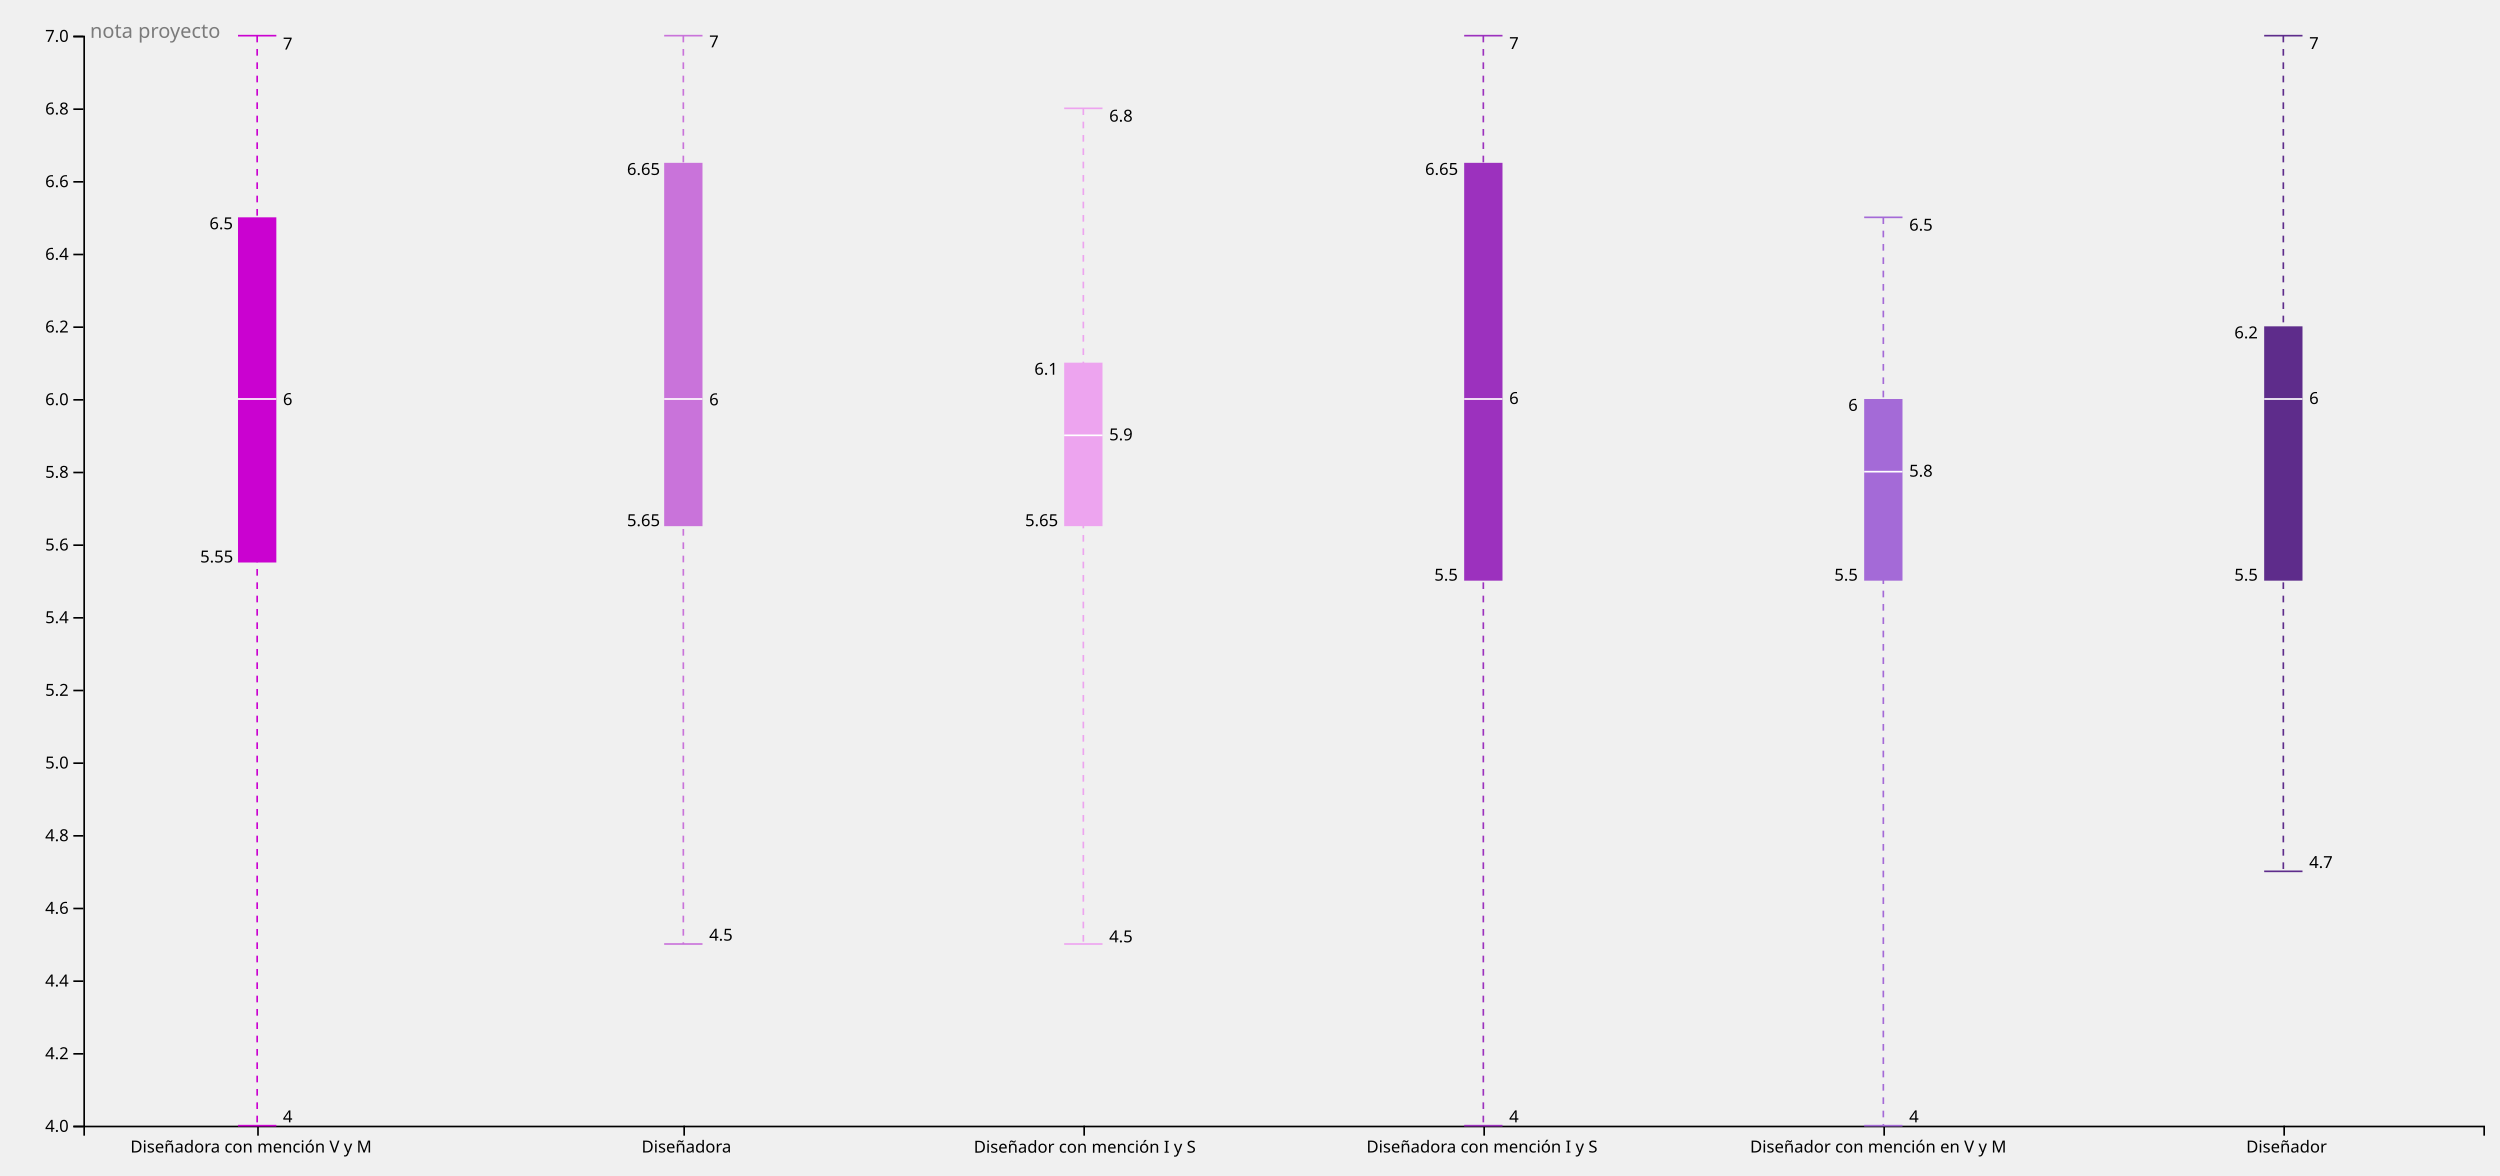
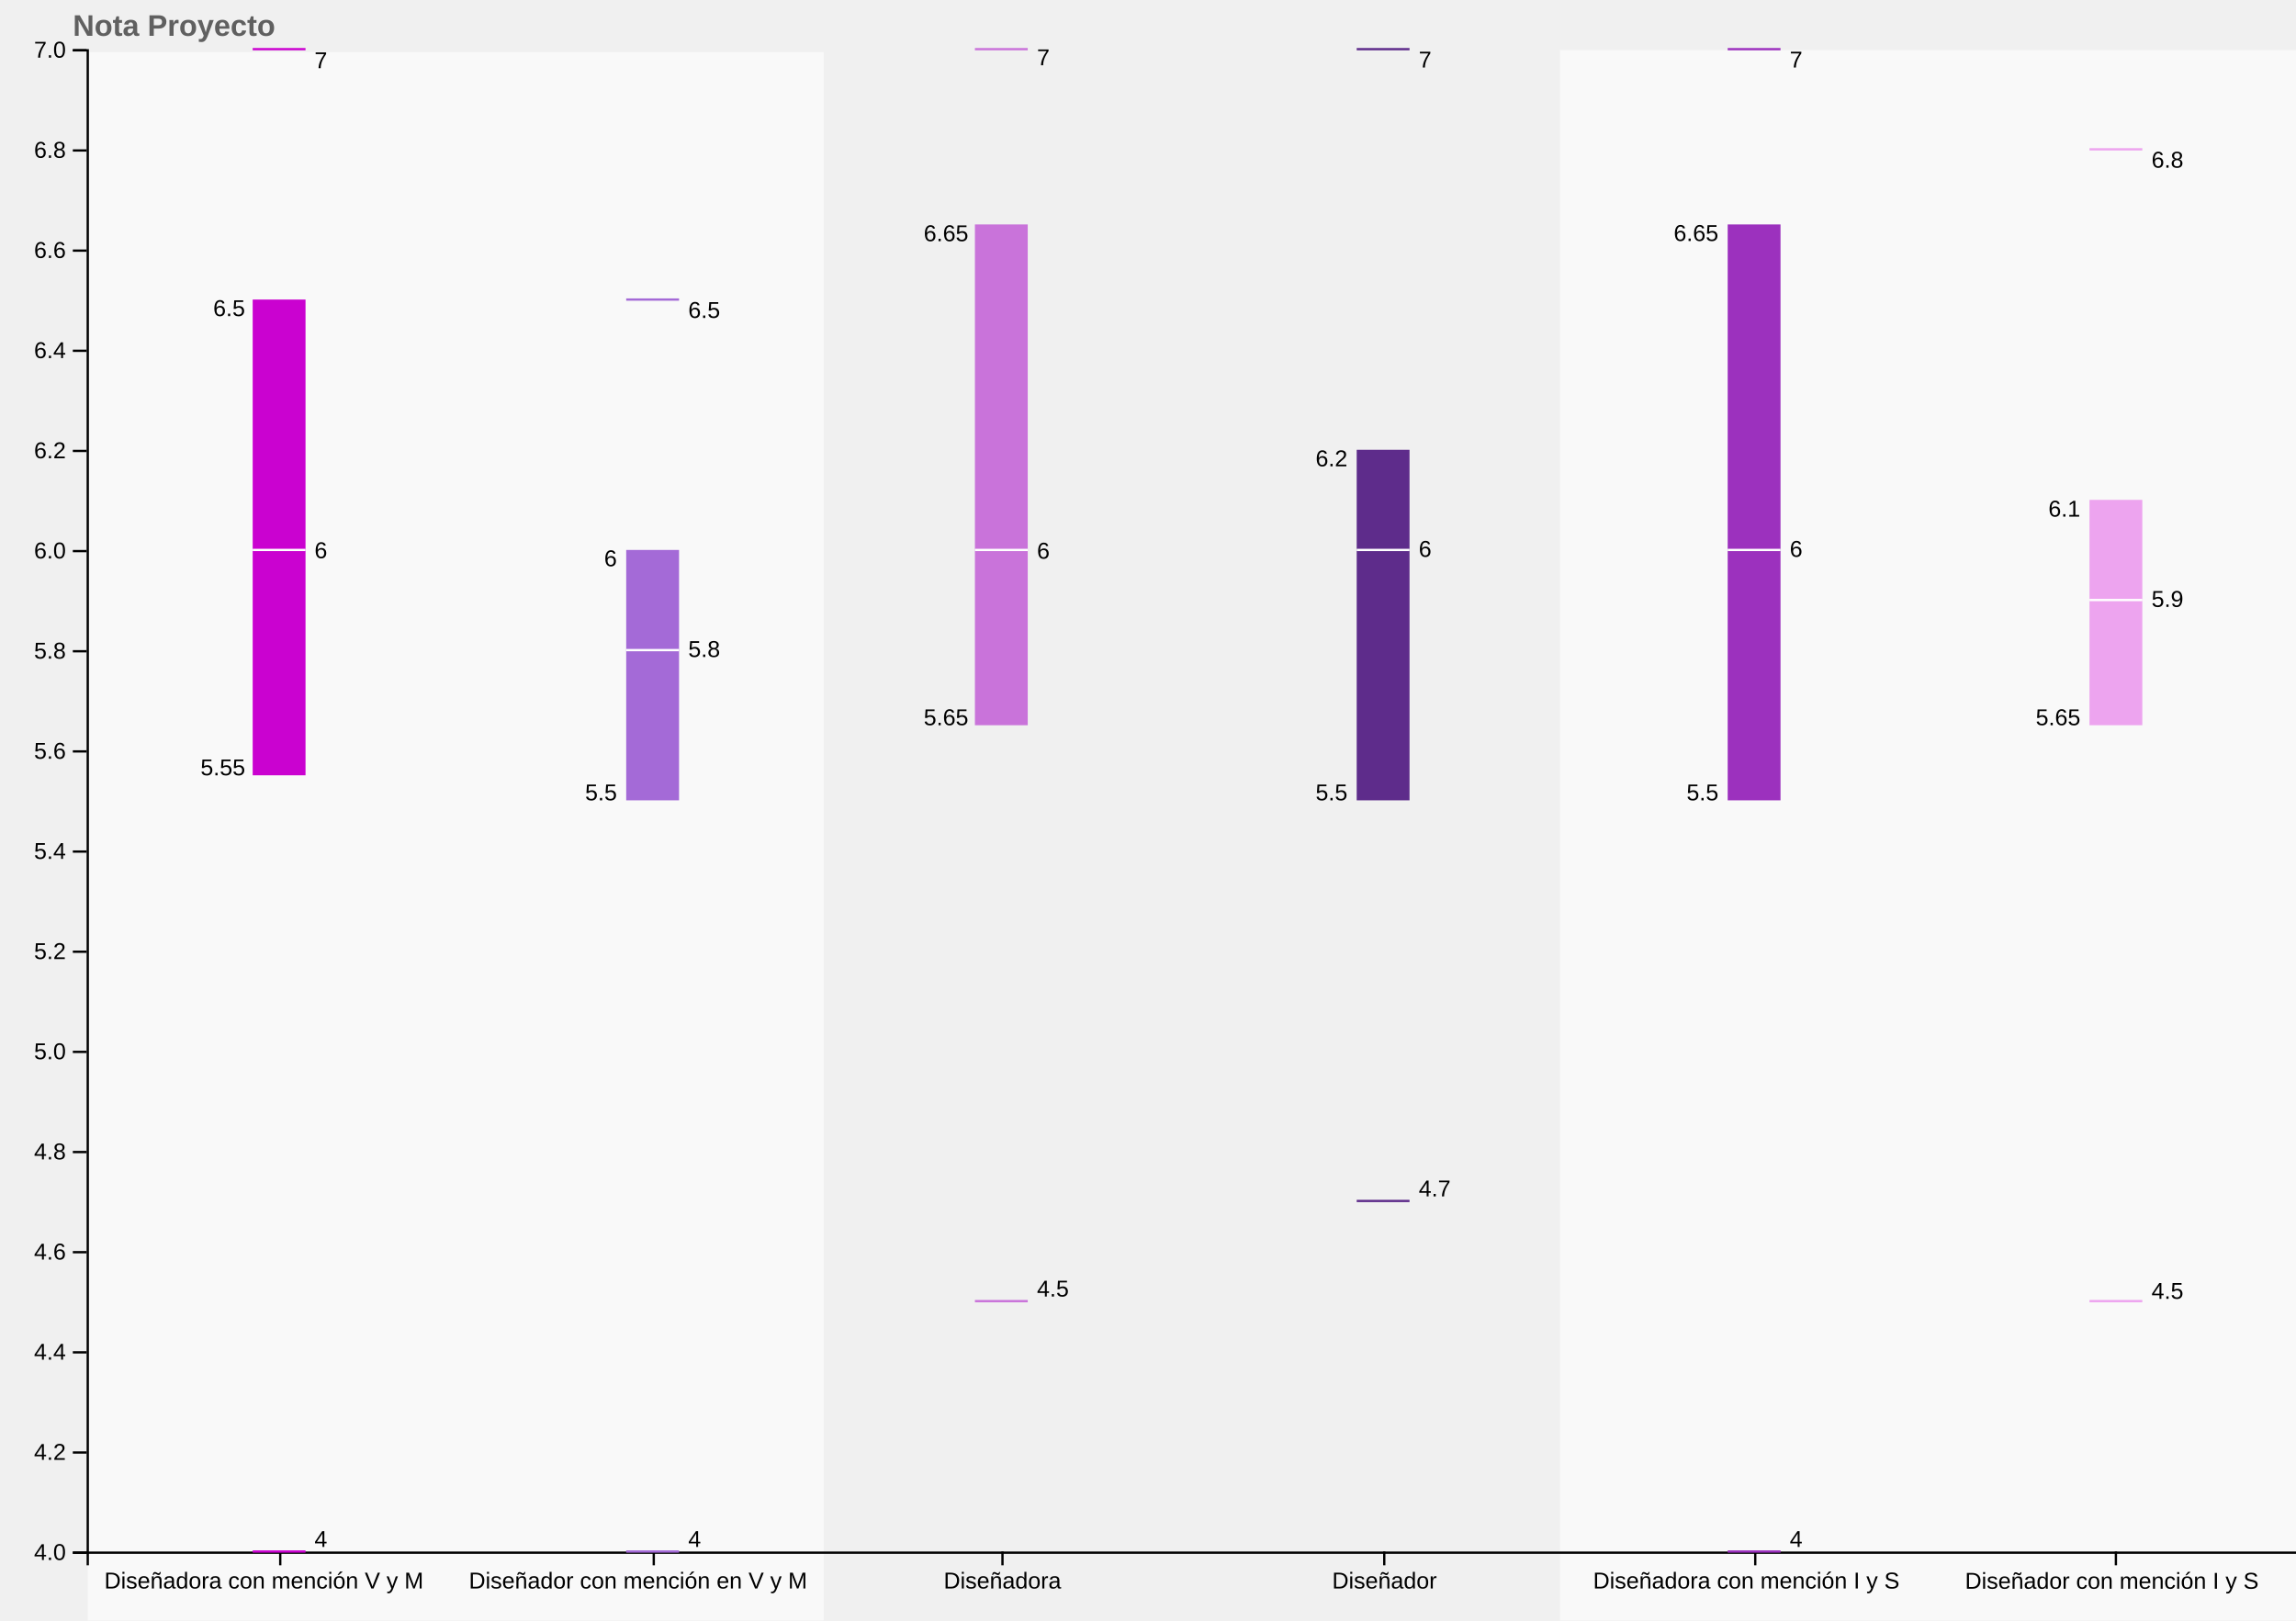
- <svg xmlns="http://www.w3.org/2000/svg" version="1.1" id="Layer_1" x="0px" y="0px" viewBox="0 0 1500 705.4" style="enable-background:new 0 0 1500 705.4;" xml:space="preserve">
-   <style type="text/css">
- 	.st0{fill:none;stroke:#000000;}
- 	.st1{font-family:'ArialMT';}
- 	.st2{font-size:10px;}
- 	.st3{fill:#7B7B7B;}
- 	.st4{font-family:'Arial-BoldMT';}
- 	.st5{font-size:12px;}
- 	.st6{fill:none;stroke:#CA02D0;}
- 	.st7{fill:none;stroke:#CA02D0;stroke-dasharray:4;}
- 	.st8{fill:#CA02D0;}
- 	.st9{fill:none;stroke:#FFFFFF;}
- 	.st10{fill:none;stroke:#C973DA;stroke-dasharray:4;}
- 	.st11{fill:none;stroke:#C973DA;}
- 	.st12{fill:#C973DA;}
- 	.st13{fill:none;stroke:#EDA4EF;stroke-dasharray:4;}
- 	.st14{fill:none;stroke:#EDA4EF;}
- 	.st15{fill:#EDA4EF;}
- 	.st16{fill:none;stroke:#9C31BE;stroke-dasharray:4;}
- 	.st17{fill:none;stroke:#9C31BE;}
- 	.st18{fill:#9C31BE;}
- 	.st19{fill:none;stroke:#A46AD7;stroke-dasharray:4;}
- 	.st20{fill:none;stroke:#A46AD7;}
- 	.st21{fill:#A46AD7;}
- 	.st22{fill:none;stroke:#5E2C8B;stroke-dasharray:4;}
- 	.st23{fill:none;stroke:#5E2C8B;}
- 	.st24{fill:#5E2C8B;}
- </style>
-   <g id="y_axis_00000168091860756987160430000014969001071259547277_">
-     <path class="st0" d="M44,675.9h6.5v-654H44" />
-     <g transform="translate(0,654.5)">
-       <line class="st0" x1="50" y1="21.4" x2="44" y2="21.4" />
-       <text transform="matrix(1 0 0 1 27.0986 24.6109)" class="st1 st2">4.0</text>
-     </g>
-     <g transform="translate(0,610.9)">
-       <line class="st0" x1="50" y1="21.4" x2="44" y2="21.4" />
-       <text transform="matrix(1 0 0 1 27.0986 24.6109)" class="st1 st2">4.2</text>
-     </g>
-     <g transform="translate(0,567.3)">
-       <line class="st0" x1="50" y1="21.4" x2="44" y2="21.4" />
-       <text transform="matrix(1 0 0 1 27.0986 24.6109)" class="st1 st2">4.4</text>
-     </g>
-     <g transform="translate(0,523.7)">
-       <line class="st0" x1="50" y1="21.4" x2="44" y2="21.4" />
-       <text transform="matrix(1 0 0 1 27.0986 24.6109)" class="st1 st2">4.6</text>
-     </g>
-     <g transform="translate(0,480.1)">
-       <line class="st0" x1="50" y1="21.4" x2="44" y2="21.4" />
-       <text transform="matrix(1 0 0 1 27.0986 24.6109)" class="st1 st2">4.8</text>
-     </g>
-     <g transform="translate(0,436.5)">
-       <line class="st0" x1="50" y1="21.4" x2="44" y2="21.4" />
-       <text transform="matrix(1 0 0 1 27.0986 24.6109)" class="st1 st2">5.0</text>
-     </g>
-     <g transform="translate(0,392.9)">
-       <line class="st0" x1="50" y1="21.4" x2="44" y2="21.4" />
-       <text transform="matrix(1 0 0 1 27.0986 24.6109)" class="st1 st2">5.2</text>
-     </g>
-     <g transform="translate(0,349.3)">
-       <line class="st0" x1="50" y1="21.4" x2="44" y2="21.4" />
-       <text transform="matrix(1 0 0 1 27.0986 24.6109)" class="st1 st2">5.4</text>
-     </g>
-     <g transform="translate(0,305.7)">
-       <line class="st0" x1="50" y1="21.4" x2="44" y2="21.4" />
-       <text transform="matrix(1 0 0 1 27.0986 24.6109)" class="st1 st2">5.6</text>
-     </g>
-     <g transform="translate(0,262.1)">
-       <line class="st0" x1="50" y1="21.4" x2="44" y2="21.4" />
-       <text transform="matrix(1 0 0 1 27.0986 24.6109)" class="st1 st2">5.8</text>
-     </g>
-     <g transform="translate(0,218.5)">
-       <line class="st0" x1="50" y1="21.4" x2="44" y2="21.4" />
-       <text transform="matrix(1 0 0 1 27.0986 24.6109)" class="st1 st2">6.0</text>
-     </g>
-     <g transform="translate(0,174.9)">
-       <line class="st0" x1="50" y1="21.4" x2="44" y2="21.4" />
-       <text transform="matrix(1 0 0 1 27.0986 24.6109)" class="st1 st2">6.2</text>
-     </g>
-     <g transform="translate(0,131.3)">
-       <line class="st0" x1="50" y1="21.4" x2="44" y2="21.4" />
-       <text transform="matrix(1 0 0 1 27.0986 24.6109)" class="st1 st2">6.4</text>
-     </g>
-     <g transform="translate(0,87.7)">
-       <line class="st0" x1="50" y1="21.4" x2="44" y2="21.4" />
-       <text transform="matrix(1 0 0 1 27.0986 24.6109)" class="st1 st2">6.6</text>
-     </g>
-     <g transform="translate(0,44.1)">
-       <line class="st0" x1="50" y1="21.4" x2="44" y2="21.4" />
-       <text transform="matrix(1 0 0 1 27.0986 24.6109)" class="st1 st2">6.8</text>
-     </g>
-     <g transform="translate(0,0.5)">
-       <line class="st0" x1="50" y1="21.4" x2="44" y2="21.4" />
-       <text transform="matrix(1 0 0 1 27.0986 24.6108)" class="st1 st2">7.0</text>
-     </g>
-     <text transform="matrix(1 0 0 1 54 22.7058)" class="st3 st4 st5">nota proyecto</text>
-   </g>
-   <path class="st0" d="M50.5,681.4v-5.5h1440v5.5" />
-   <line class="st0" x1="650.5" y1="675.4" x2="650.5" y2="681.4" />
-   <g>
-     <text transform="matrix(1 0 0 1 78.2207 691.5109)" class="st1 st2">Diseñadora con mención V y M</text>
+ <svg xmlns="http://www.w3.org/2000/svg" id="Layer_1" data-name="Layer 1" version="1.1" viewBox="0 0 999.5 705.4">
+   <defs>
+     <style>
+       .cls-1 {
+         fill: #9c31be;
+       }
+ 
+       .cls-1, .cls-2, .cls-3, .cls-4, .cls-5, .cls-6, .cls-7 {
+         stroke-width: 0px;
+       }
+ 
+       .cls-8, .cls-9, .cls-10, .cls-11, .cls-12, .cls-13, .cls-14, .cls-15, .cls-16, .cls-17, .cls-18, .cls-19, .cls-20, .cls-21 {
+         fill: none;
+       }
+ 
+       .cls-8, .cls-9, .cls-13, .cls-14, .cls-15, .cls-16 {
+         stroke-dasharray: 0 4;
+       }
+ 
+       .cls-8, .cls-12 {
+         stroke: #5e2c8b;
+       }
+ 
+       .cls-22 {
+         fill: #606060;
+         font-family: Arial-BoldMT, Arial;
+         font-size: 13px;
+         font-weight: 700;
+       }
+ 
+       .cls-22, .cls-23 {
+         isolation: isolate;
+       }
+ 
+       .cls-23 {
+         fill: #000;
+         font-family: ArialMT, Arial;
+         font-size: 10px;
+       }
+ 
+       .cls-9, .cls-19 {
+         stroke: #c973da;
+       }
+ 
+       .cls-10, .cls-13 {
+         stroke: #eda4ef;
+       }
+ 
+       .cls-11 {
+         stroke: #fff;
+       }
+ 
+       .cls-2 {
+         fill: #ca02d0;
+       }
+ 
+       .cls-3 {
+         fill: #a46ad7;
+       }
+ 
+       .cls-4 {
+         fill: #c973da;
+       }
+ 
+       .cls-14, .cls-21 {
+         stroke: #ca02d0;
+       }
+ 
+       .cls-15, .cls-18 {
+         stroke: #a46ad7;
+       }
+ 
+       .cls-5 {
+         fill: #eda4ef;
+       }
+ 
+       .cls-16, .cls-20 {
+         stroke: #9c31be;
+       }
+ 
+       .cls-17 {
+         stroke: #000;
+       }
+ 
+       .cls-6 {
+         fill: #5e2c8b;
+       }
+ 
+       .cls-7 {
+         fill: #f9f9f9;
+       }
+     </style>
+   </defs>
+   <rect class="cls-7" x="679.1" y="21.8" width="320.4" height="683.6" />
+   <rect class="cls-7" x="38.2" y="22.7" width="320.4" height="682.7" />
+   <path class="cls-17" d="M31.7,675.9h6.5V21.9h-6.5" />
+   <g>
+     <line class="cls-17" x1="37.7" y1="675.9" x2="31.7" y2="675.9" />
+     <text class="cls-23" transform="translate(14.8 679.1)">
+       <tspan x="0" y="0">4.0</tspan>
+     </text>
+   </g>
+   <g>
+     <line class="cls-17" x1="37.7" y1="632.3" x2="31.7" y2="632.3" />
+     <text class="cls-23" transform="translate(14.8 635.5)">
+       <tspan x="0" y="0">4.2</tspan>
+     </text>
+   </g>
+   <g>
+     <line class="cls-17" x1="37.7" y1="588.7" x2="31.7" y2="588.7" />
+     <text class="cls-23" transform="translate(14.8 591.9)">
+       <tspan x="0" y="0">4.4</tspan>
+     </text>
+   </g>
+   <g>
+     <line class="cls-17" x1="37.7" y1="545.1" x2="31.7" y2="545.1" />
+     <text class="cls-23" transform="translate(14.8 548.3)">
+       <tspan x="0" y="0">4.6</tspan>
+     </text>
+   </g>
+   <g>
+     <line class="cls-17" x1="37.7" y1="501.5" x2="31.7" y2="501.5" />
+     <text class="cls-23" transform="translate(14.8 504.7)">
+       <tspan x="0" y="0">4.8</tspan>
+     </text>
+   </g>
+   <g>
+     <line class="cls-17" x1="37.7" y1="457.9" x2="31.7" y2="457.9" />
+     <text class="cls-23" transform="translate(14.8 461.1)">
+       <tspan x="0" y="0">5.0</tspan>
+     </text>
+   </g>
+   <g>
+     <line class="cls-17" x1="37.7" y1="414.3" x2="31.7" y2="414.3" />
+     <text class="cls-23" transform="translate(14.8 417.5)">
+       <tspan x="0" y="0">5.2</tspan>
+     </text>
+   </g>
+   <g>
+     <line class="cls-17" x1="37.7" y1="370.7" x2="31.7" y2="370.7" />
+     <text class="cls-23" transform="translate(14.8 373.9)">
+       <tspan x="0" y="0">5.4</tspan>
+     </text>
+   </g>
+   <g>
+     <line class="cls-17" x1="37.7" y1="327.1" x2="31.7" y2="327.1" />
+     <text class="cls-23" transform="translate(14.8 330.3)">
+       <tspan x="0" y="0">5.6</tspan>
+     </text>
+   </g>
+   <g>
+     <line class="cls-17" x1="37.7" y1="283.5" x2="31.7" y2="283.5" />
+     <text class="cls-23" transform="translate(14.8 286.7)">
+       <tspan x="0" y="0">5.8</tspan>
+     </text>
+   </g>
+   <g>
+     <line class="cls-17" x1="37.7" y1="239.9" x2="31.7" y2="239.9" />
+     <text class="cls-23" transform="translate(14.8 243.1)">
+       <tspan x="0" y="0">6.0</tspan>
+     </text>
+   </g>
+   <g>
+     <line class="cls-17" x1="37.7" y1="196.3" x2="31.7" y2="196.3" />
+     <text class="cls-23" transform="translate(14.8 199.5)">
+       <tspan x="0" y="0">6.2</tspan>
+     </text>
+   </g>
+   <g>
+     <line class="cls-17" x1="37.7" y1="152.7" x2="31.7" y2="152.7" />
+     <text class="cls-23" transform="translate(14.8 155.9)">
+       <tspan x="0" y="0">6.4</tspan>
+     </text>
+   </g>
+   <g>
+     <line class="cls-17" x1="37.7" y1="109.1" x2="31.7" y2="109.1" />
+     <text class="cls-23" transform="translate(14.8 112.3)">
+       <tspan x="0" y="0">6.6</tspan>
+     </text>
+   </g>
+   <g>
+     <line class="cls-17" x1="37.7" y1="65.5" x2="31.7" y2="65.5" />
+     <text class="cls-23" transform="translate(14.8 68.7)">
+       <tspan x="0" y="0">6.8</tspan>
+     </text>
+   </g>
+   <g>
+     <line class="cls-17" x1="37.7" y1="21.9" x2="31.7" y2="21.9" />
+     <text class="cls-23" transform="translate(14.8 25.1)">
+       <tspan x="0" y="0">7.0</tspan>
+     </text>
+   </g>
+   <text class="cls-22" transform="translate(31.7 15.6)">
+     <tspan x="0" y="0">Nota Proyecto</tspan>
+   </text>
+   <path class="cls-17" d="M38.2,681.4v-5.5h1440v5.5" />
+   <line class="cls-17" x1="921.1" y1="675.4" x2="921.1" y2="681.4" />
+   <g>
+     <text class="cls-23" transform="translate(45.4 691.5)">
+       <tspan x="0" y="0">Diseñadora con mención V y M</tspan>
+     </text>
    <g>
-       <line class="st0" x1="154.8" y1="675.4" x2="154.8" y2="681.4" />
+       <line class="cls-17" x1="122" y1="675.4" x2="122" y2="681.4" />
      <g>
-         <line class="st6" x1="142.8" y1="675.4" x2="165.8" y2="675.4" />
+         <line class="cls-21" x1="110" y1="675.4" x2="133" y2="675.4" />
        <g>
-           <line class="st7" x1="154.3" y1="21.4" x2="154.3" y2="675.4" />
-           <rect x="142.8" y="130.4" class="st8" width="23" height="207.1" />
-           <line class="st9" x1="142.8" y1="239.4" x2="165.8" y2="239.4" />
-           <text transform="matrix(1 0 0 1 169.752 243.0347)" class="st1 st2">6</text>
+           <line class="cls-14" x1="121.5" y1="21.4" x2="121.5" y2="675.4" />
+           <rect class="cls-2" x="110" y="130.4" width="23" height="207.1" />
+           <line class="cls-11" x1="110" y1="239.4" x2="133" y2="239.4" />
+           <text class="cls-23" transform="translate(136.9 243)">
+             <tspan x="0" y="0">6</tspan>
+           </text>
          <g>
-             <line class="st6" x1="142.8" y1="21.4" x2="165.8" y2="21.4" />
-             <text transform="matrix(1 0 0 1 169.752 29.7054)" class="st1 st2">7</text>
-             <text transform="matrix(1 0 0 1 169.7518 673.4106)" class="st1 st2">4</text>
-             <text transform="matrix(1 0 0 1 120.083 337.5109)" class="st1 st2">5.55</text>
-             <text transform="matrix(1 0 0 1 125.6442 137.5728)" class="st1 st2">6.5</text>
+             <line class="cls-21" x1="110" y1="21.4" x2="133" y2="21.4" />
+             <text class="cls-23" transform="translate(136.9 29.7)">
+               <tspan x="0" y="0">7</tspan>
+             </text>
+             <text class="cls-23" transform="translate(136.9 673.4)">
+               <tspan x="0" y="0">4</tspan>
+             </text>
+             <text class="cls-23" transform="translate(87.3 337.5)">
+               <tspan x="0" y="0">5.55</tspan>
+             </text>
+             <text class="cls-23" transform="translate(92.8 137.6)">
+               <tspan x="0" y="0">6.5</tspan>
+             </text>
          </g>
        </g>
      </g>
    </g>
  </g>
  <g>
-     <g transform="translate(360.5,0)">
-       <line class="st0" x1="50" y1="675.4" x2="50" y2="681.4" />
-       <text transform="matrix(1 0 0 1 24.4287 691.5109)" class="st1 st2">Diseñadora</text>
+     <g>
+       <line class="cls-17" x1="436.4" y1="675.4" x2="436.4" y2="681.4" />
+       <text class="cls-23" transform="translate(410.8 691.5)">
+         <tspan x="0" y="0">Diseñadora</tspan>
+       </text>
    </g>
-     <line class="st10" x1="410" y1="21.4" x2="410" y2="566.4" />
-     <line class="st11" x1="398.5" y1="21.4" x2="421.5" y2="21.4" />
-     <line class="st11" x1="398.5" y1="566.4" x2="421.5" y2="566.4" />
-     <rect x="398.5" y="97.7" class="st12" width="23" height="218" />
-     <line class="st9" x1="398.5" y1="239.4" x2="421.5" y2="239.4" />
-     <text transform="matrix(1 0 0 1 425.5 28.4109)" class="st1 st2">7</text>
-     <text transform="matrix(1 0 0 1 425.5 564.4109)" class="st1 st2">4.5</text>
-     <text transform="matrix(1 0 0 1 425.5 243.2103)" class="st1 st2">6</text>
-     <text transform="matrix(1 0 0 1 376.1758 315.7109)" class="st1 st2">5.65</text>
-     <text transform="matrix(1 0 0 1 376.1753 104.9739)" class="st1 st2">6.65</text>
-   </g>
-   <g>
-     <text transform="matrix(1 0 0 1 584.2605 691.6207)" class="st1 st2">Diseñador con mención I y S</text>
-     <line class="st13" x1="650" y1="65" x2="650" y2="566.4" />
-     <line class="st14" x1="638.5" y1="65" x2="661.5" y2="65" />
-     <line class="st14" x1="638.5" y1="566.4" x2="661.5" y2="566.4" />
-     <rect x="638.5" y="217.6" class="st15" width="23" height="98.1" />
-     <line class="st9" x1="638.5" y1="261.2" x2="661.5" y2="261.2" />
-     <text transform="matrix(1 0 0 1 665.5 73.0109)" class="st1 st2">6.8</text>
-     <text transform="matrix(1 0 0 1 665.5 565.4109)" class="st1 st2">4.5</text>
-     <text transform="matrix(1 0 0 1 665.5 264.2109)" class="st1 st2">5.9</text>
-     <text transform="matrix(1 0 0 1 615.0371 315.7109)" class="st1 st2">5.65</text>
-     <text transform="matrix(1 0 0 1 620.5986 224.8599)" class="st1 st2">6.1</text>
-   </g>
-   <g>
-     <line class="st0" x1="890.5" y1="675.4" x2="890.5" y2="681.4" />
-     <text transform="matrix(1 0 0 1 819.8784 691.5109)" class="st1 st2">Diseñadora con mención I y S</text>
-     <line class="st16" x1="890" y1="21.4" x2="890" y2="675.4" />
-     <line class="st17" x1="878.5" y1="21.4" x2="901.5" y2="21.4" />
-     <line class="st17" x1="878.5" y1="675.4" x2="901.5" y2="675.4" />
-     <rect x="878.5" y="97.7" class="st18" width="23" height="250.7" />
-     <line class="st9" x1="878.5" y1="239.4" x2="901.5" y2="239.4" />
-     <text transform="matrix(1 0 0 1 905.5 29.4109)" class="st1 st2">7</text>
-     <text transform="matrix(1 0 0 1 905.5 673.4109)" class="st1 st2">4</text>
-     <text transform="matrix(1 0 0 1 905.5 242.4109)" class="st1 st2">6</text>
-     <text transform="matrix(1 0 0 1 860.5986 348.4109)" class="st1 st2">5.5</text>
-     <text transform="matrix(1 0 0 1 855.0374 104.9438)" class="st1 st2">6.65</text>
-   </g>
-   <g>
-     <line class="st0" x1="1130.5" y1="675.4" x2="1130.5" y2="681.4" />
-     <text transform="matrix(1 0 0 1 1050.025 691.5109)" class="st1 st2">Diseñador con mención en V y M</text>
-     <line class="st19" x1="1130" y1="130.4" x2="1130" y2="675.4" />
-     <line class="st20" x1="1118.5" y1="130.4" x2="1141.5" y2="130.4" />
-     <line class="st20" x1="1118.5" y1="675.4" x2="1141.5" y2="675.4" />
-     <rect x="1118.5" y="239.4" class="st21" width="23" height="109" />
-     <line class="st9" x1="1118.5" y1="283" x2="1141.5" y2="283" />
-     <text transform="matrix(1 0 0 1 1145.5 138.4109)" class="st1 st2">6.5</text>
-     <text transform="matrix(1 0 0 1 1145.5 673.4109)" class="st1 st2">4</text>
-     <text transform="matrix(1 0 0 1 1145.5 286.0109)" class="st1 st2">5.8</text>
-     <text transform="matrix(1 0 0 1 1100.599 348.4109)" class="st1 st2">5.5</text>
-     <text transform="matrix(1 0 0 1 1108.938 246.5355)" class="st1 st2">6</text>
-   </g>
-   <g>
-     <g transform="translate(1320.5,0)">
-       <line class="st0" x1="50" y1="675.4" x2="50" y2="681.4" />
-       <text transform="matrix(1 0 0 1 27.2095 691.5109)" class="st1 st2">Diseñador</text>
+     <line class="cls-9" x1="435.9" y1="21.4" x2="435.9" y2="566.4" />
+     <line class="cls-19" x1="424.4" y1="21.4" x2="447.4" y2="21.4" />
+     <line class="cls-19" x1="424.4" y1="566.4" x2="447.4" y2="566.4" />
+     <rect class="cls-4" x="424.4" y="97.7" width="23" height="218" />
+     <line class="cls-11" x1="424.4" y1="239.4" x2="447.4" y2="239.4" />
+     <text class="cls-23" transform="translate(451.4 28.4)">
+       <tspan x="0" y="0">7</tspan>
+     </text>
+     <text class="cls-23" transform="translate(451.4 564.4)">
+       <tspan x="0" y="0">4.5</tspan>
+     </text>
+     <text class="cls-23" transform="translate(451.4 243.2)">
+       <tspan x="0" y="0">6</tspan>
+     </text>
+     <text class="cls-23" transform="translate(402.1 315.7)">
+       <tspan x="0" y="0">5.65</tspan>
+     </text>
+     <text class="cls-23" transform="translate(402.1 105)">
+       <tspan x="0" y="0">6.65</tspan>
+     </text>
+   </g>
+   <g>
+     <text class="cls-23" transform="translate(855.4 691.6)">
+       <tspan x="0" y="0">Diseñador con mención I y S</tspan>
+     </text>
+     <line class="cls-13" x1="921.1" y1="65" x2="921.1" y2="566.4" />
+     <line class="cls-10" x1="909.6" y1="65" x2="932.6" y2="65" />
+     <line class="cls-10" x1="909.6" y1="566.4" x2="932.6" y2="566.4" />
+     <rect class="cls-5" x="909.6" y="217.6" width="23" height="98.1" />
+     <line class="cls-11" x1="909.6" y1="261.2" x2="932.6" y2="261.2" />
+     <text class="cls-23" transform="translate(936.6 73)">
+       <tspan x="0" y="0">6.8</tspan>
+     </text>
+     <text class="cls-23" transform="translate(936.6 565.4)">
+       <tspan x="0" y="0">4.5</tspan>
+     </text>
+     <text class="cls-23" transform="translate(936.6 264.2)">
+       <tspan x="0" y="0">5.9</tspan>
+     </text>
+     <text class="cls-23" transform="translate(886.2 315.7)">
+       <tspan x="0" y="0">5.65</tspan>
+     </text>
+     <text class="cls-23" transform="translate(891.7 224.9)">
+       <tspan x="0" y="0">6.1</tspan>
+     </text>
+   </g>
+   <g>
+     <line class="cls-17" x1="764.1" y1="675.4" x2="764.1" y2="681.4" />
+     <text class="cls-23" transform="translate(693.5 691.5)">
+       <tspan x="0" y="0">Diseñadora con mención I y S</tspan>
+     </text>
+     <line class="cls-16" x1="763.6" y1="21.4" x2="763.6" y2="675.4" />
+     <line class="cls-20" x1="752.1" y1="21.4" x2="775.1" y2="21.4" />
+     <line class="cls-20" x1="752.1" y1="675.4" x2="775.1" y2="675.4" />
+     <rect class="cls-1" x="752.1" y="97.7" width="23" height="250.7" />
+     <line class="cls-11" x1="752.1" y1="239.4" x2="775.1" y2="239.4" />
+     <text class="cls-23" transform="translate(779.1 29.4)">
+       <tspan x="0" y="0">7</tspan>
+     </text>
+     <text class="cls-23" transform="translate(779.1 673.4)">
+       <tspan x="0" y="0">4</tspan>
+     </text>
+     <text class="cls-23" transform="translate(779.1 242.4)">
+       <tspan x="0" y="0">6</tspan>
+     </text>
+     <text class="cls-23" transform="translate(734.2 348.4)">
+       <tspan x="0" y="0">5.5</tspan>
+     </text>
+     <text class="cls-23" transform="translate(728.6 104.9)">
+       <tspan x="0" y="0">6.65</tspan>
+     </text>
+   </g>
+   <g>
+     <line class="cls-17" x1="284.6" y1="675.4" x2="284.6" y2="681.4" />
+     <text class="cls-23" transform="translate(204.1 691.5)">
+       <tspan x="0" y="0">Diseñador con mención en V y M</tspan>
+     </text>
+     <line class="cls-15" x1="284.1" y1="130.4" x2="284.1" y2="675.4" />
+     <line class="cls-18" x1="272.6" y1="130.4" x2="295.6" y2="130.4" />
+     <line class="cls-18" x1="272.6" y1="675.4" x2="295.6" y2="675.4" />
+     <rect class="cls-3" x="272.6" y="239.4" width="23" height="109" />
+     <line class="cls-11" x1="272.6" y1="283" x2="295.6" y2="283" />
+     <text class="cls-23" transform="translate(299.6 138.4)">
+       <tspan x="0" y="0">6.5</tspan>
+     </text>
+     <text class="cls-23" transform="translate(299.6 673.4)">
+       <tspan x="0" y="0">4</tspan>
+     </text>
+     <text class="cls-23" transform="translate(299.6 286)">
+       <tspan x="0" y="0">5.8</tspan>
+     </text>
+     <text class="cls-23" transform="translate(254.7 348.4)">
+       <tspan x="0" y="0">5.5</tspan>
+     </text>
+     <text class="cls-23" transform="translate(263 246.5)">
+       <tspan x="0" y="0">6</tspan>
+     </text>
+   </g>
+   <g>
+     <g>
+       <line class="cls-17" x1="602.6" y1="675.4" x2="602.6" y2="681.4" />
+       <text class="cls-23" transform="translate(579.9 691.5)">
+         <tspan x="0" y="0">Diseñador</tspan>
+       </text>
    </g>
-     <line class="st22" x1="1370" y1="21.4" x2="1370" y2="522.8" />
-     <line class="st23" x1="1358.5" y1="21.4" x2="1381.5" y2="21.4" />
-     <line class="st23" x1="1358.5" y1="522.8" x2="1381.5" y2="522.8" />
-     <rect x="1358.5" y="195.8" class="st24" width="23" height="152.6" />
-     <line class="st9" x1="1358.5" y1="239.4" x2="1381.5" y2="239.4" />
-     <text transform="matrix(1 0 0 1 1385.5 29.4109)" class="st1 st2">7</text>
-     <text transform="matrix(1 0 0 1 1385.5 520.8109)" class="st1 st2">4.7</text>
-     <text transform="matrix(1 0 0 1 1385.5 242.4109)" class="st1 st2">6</text>
-     <text transform="matrix(1 0 0 1 1340.599 348.4109)" class="st1 st2">5.5</text>
-     <text transform="matrix(1 0 0 1 1340.599 203.0196)" class="st1 st2">6.2</text>
+     <line class="cls-8" x1="602.1" y1="21.4" x2="602.1" y2="522.8" />
+     <line class="cls-12" x1="590.6" y1="21.4" x2="613.6" y2="21.4" />
+     <line class="cls-12" x1="590.6" y1="522.8" x2="613.6" y2="522.8" />
+     <rect class="cls-6" x="590.6" y="195.8" width="23" height="152.6" />
+     <line class="cls-11" x1="590.6" y1="239.4" x2="613.6" y2="239.4" />
+     <text class="cls-23" transform="translate(617.6 29.4)">
+       <tspan x="0" y="0">7</tspan>
+     </text>
+     <text class="cls-23" transform="translate(617.6 520.8)">
+       <tspan x="0" y="0">4.7</tspan>
+     </text>
+     <text class="cls-23" transform="translate(617.6 242.4)">
+       <tspan x="0" y="0">6</tspan>
+     </text>
+     <text class="cls-23" transform="translate(572.7 348.4)">
+       <tspan x="0" y="0">5.5</tspan>
+     </text>
+     <text class="cls-23" transform="translate(572.7 203)">
+       <tspan x="0" y="0">6.2</tspan>
+     </text>
  </g>
</svg>
